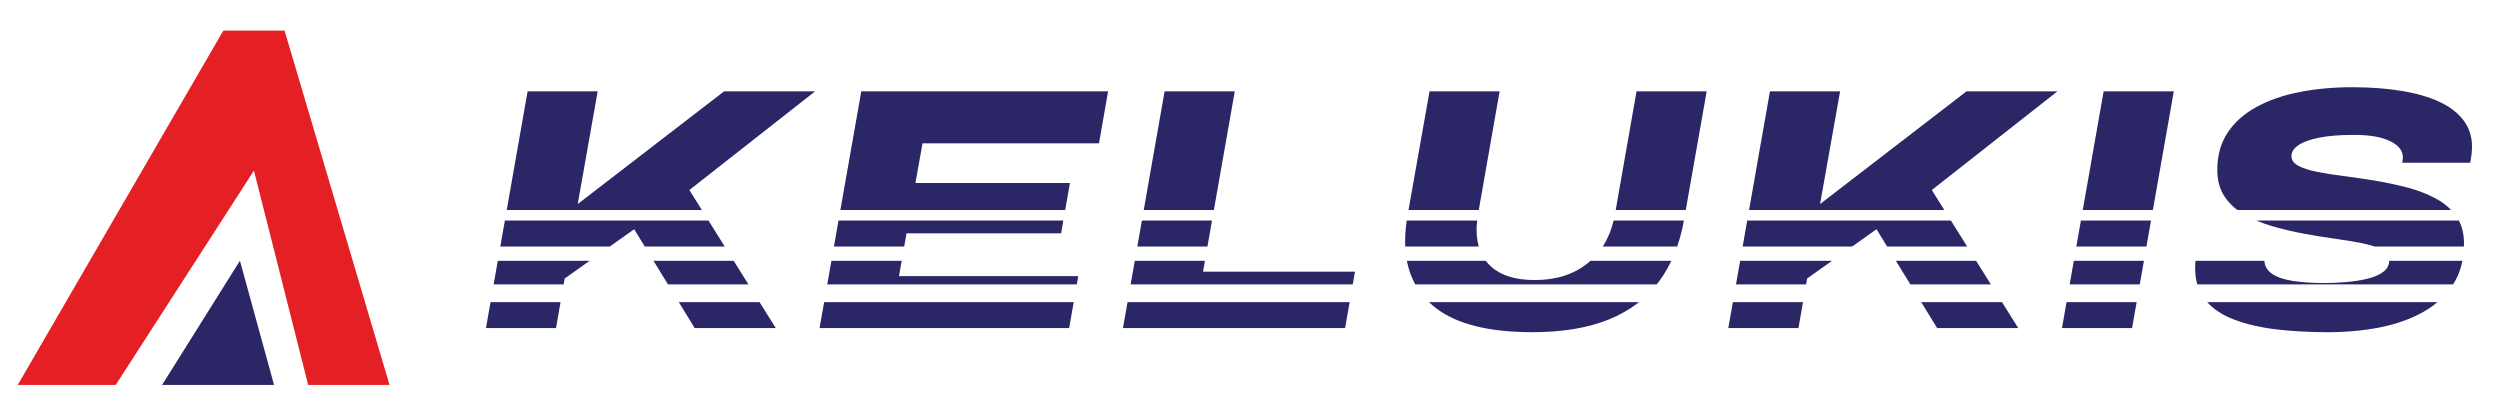
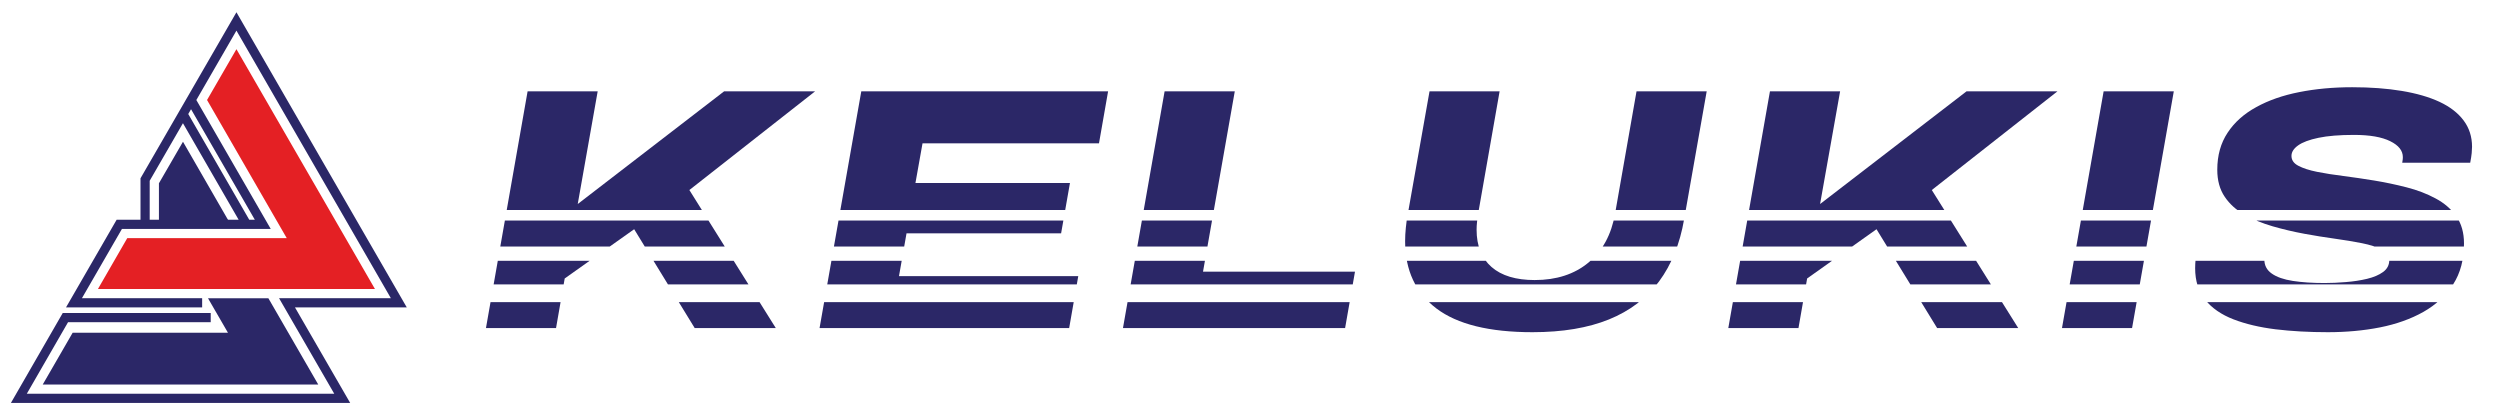
<svg xmlns="http://www.w3.org/2000/svg" class="logo" viewBox="0 0 285.7 48" role="img" aria-label="Kelukis" width="1143" height="192">
  <defs>
    <clipPath id="lg">
      <rect x="49.0" y="8.50" width="240.7" height="15.50" />
      <rect x="49.0" y="25.21" width="240.7" height="2.97" />
      <rect x="49.0" y="29.81" width="240.7" height="2.70" />
      <rect x="49.0" y="34.53" width="240.7" height="5.97" />
    </clipPath>
  </defs>
  <g class="logo__mark">
-     <path class="logo__peak" fill="#E42024" d="M2 44 25.5 3.5h7L44.5 44h-9.3L29 19.5 13.2 44z" />
-     <path class="logo__road" fill="#2B2767" d="M18.5 44l8.9-14.2 3.9 14.2z" />
+     <path class="logo__peak" fill="#E42024" d="M27 5.62L42.83 33.03L11.17 33.03L14.52 27.22L32.75 27.22L23.64 11.43z" />
+     <g class="logo__road">
+       <path fill="#2B2767" d="M20.89 16.2L26.33 25.64L18.14 25.64L18.14 20.95zM23.75 34.09L30.65 34.09L36.35 43.95L4.86 43.95L8.28 38.03L26.03 38.03z" />
+       <path fill="none" stroke="#2B2767" stroke-width="1.05" d="M23.08 34.61L8.43 34.61L13.61 25.64L30.01 25.64L21.81 11.43M16.56 25.64L16.56 20.52L27 2.45L45.56 34.61L32.78 34.61L39.09 45.53L2.13 45.53L7.45 36.3L24.06 36.3M20.89 13.04L28.16 25.64" />
+     </g>
  </g>
  <g class="logo__word" fill="#2B2767" clip-path="url(#lg)">
    <path class="logo__l" d="M55.52 37.5 60.28 10.44H68.29L66.01 23.32L82.74 10.44H93.14L78.77 21.72L88.65 37.5H79.38L72.46 26.2L64.52 31.83L63.53 37.5Z" />
    <path class="logo__l" d="M93.65 37.5 98.42 10.44H126.63L125.59 16.38H105.42L104.61 20.92H122.27L121.26 26.67H103.59L102.73 31.56H123.22L122.18 37.5Z" />
    <path class="logo__l" d="M128.33 37.5 133.09 10.44H141.11L137.48 31.05H154.85L153.72 37.5Z" />
    <path class="logo__l" d="M175.14 37.97Q167.74 37.97 164.16 35.26Q160.58 32.54 160.58 27.58Q160.58 26.83 160.66 26.05Q160.73 25.27 160.89 24.44L163.37 10.44H171.38L168.93 24.4Q168.85 24.91 168.8 25.37Q168.75 25.83 168.75 26.26Q168.75 29.02 170.46 30.52Q172.17 32.01 175.39 32.01Q179.13 32.01 181.54 30.01Q183.95 28.02 184.58 24.4L187.03 10.44H195.05L192.47 25.07Q191.74 29.28 189.61 32.16Q187.47 35.05 183.88 36.51Q180.28 37.97 175.14 37.97Z" />
    <path class="logo__l" d="M197.52 37.5 202.28 10.44H210.3L208.01 23.32L224.75 10.44H235.14L220.78 21.72L230.66 37.5H221.39L214.46 26.2L206.53 31.83L205.54 37.5Z" />
    <path class="logo__l" d="M235.66 37.5 240.42 10.44H248.44L243.67 37.5Z" />
    <path class="logo__l" d="M266.05 37.97Q262.83 37.97 260.08 37.64Q257.33 37.3 255.26 36.5Q253.19 35.7 252.03 34.27Q250.88 32.84 250.88 30.65Q250.88 30.16 250.94 29.56Q251.01 28.96 251.17 28.51H259.02Q258.92 28.77 258.85 29.08Q258.79 29.39 258.79 29.66Q258.79 30.68 259.64 31.27Q260.49 31.87 262.05 32.11Q263.6 32.35 265.67 32.35Q266.83 32.35 268.12 32.24Q269.4 32.14 270.53 31.87Q271.66 31.6 272.36 31.09Q273.07 30.57 273.07 29.73Q273.07 28.99 272.22 28.54Q271.37 28.08 269.96 27.8Q268.56 27.52 266.83 27.28Q265.1 27.04 263.36 26.72Q261.52 26.38 259.75 25.87Q257.98 25.36 256.54 24.55Q255.1 23.74 254.26 22.49Q253.41 21.24 253.41 19.4Q253.41 16.95 254.59 15.17Q255.76 13.39 257.87 12.24Q259.97 11.08 262.77 10.53Q265.58 9.97 268.83 9.97Q271.96 9.97 274.49 10.39Q277.02 10.81 278.81 11.64Q280.6 12.48 281.56 13.76Q282.53 15.05 282.53 16.78Q282.53 17.08 282.49 17.5Q282.45 17.92 282.32 18.6H274.55Q274.6 18.35 274.61 18.19Q274.62 18.02 274.62 17.96Q274.62 16.85 273.18 16.14Q271.74 15.42 269.04 15.42Q266.56 15.42 264.98 15.75Q263.4 16.08 262.65 16.62Q261.89 17.16 261.89 17.82Q261.89 18.54 262.68 18.95Q263.47 19.37 264.81 19.64Q266.15 19.91 267.85 20.12Q269.54 20.34 271.32 20.63Q273.21 20.94 275.04 21.41Q276.88 21.88 278.36 22.68Q279.85 23.47 280.73 24.73Q281.61 25.98 281.61 27.83Q281.61 30.58 280.37 32.5Q279.12 34.43 276.97 35.65Q274.82 36.86 272.01 37.42Q269.21 37.97 266.05 37.97Z" />
  </g>
</svg>
